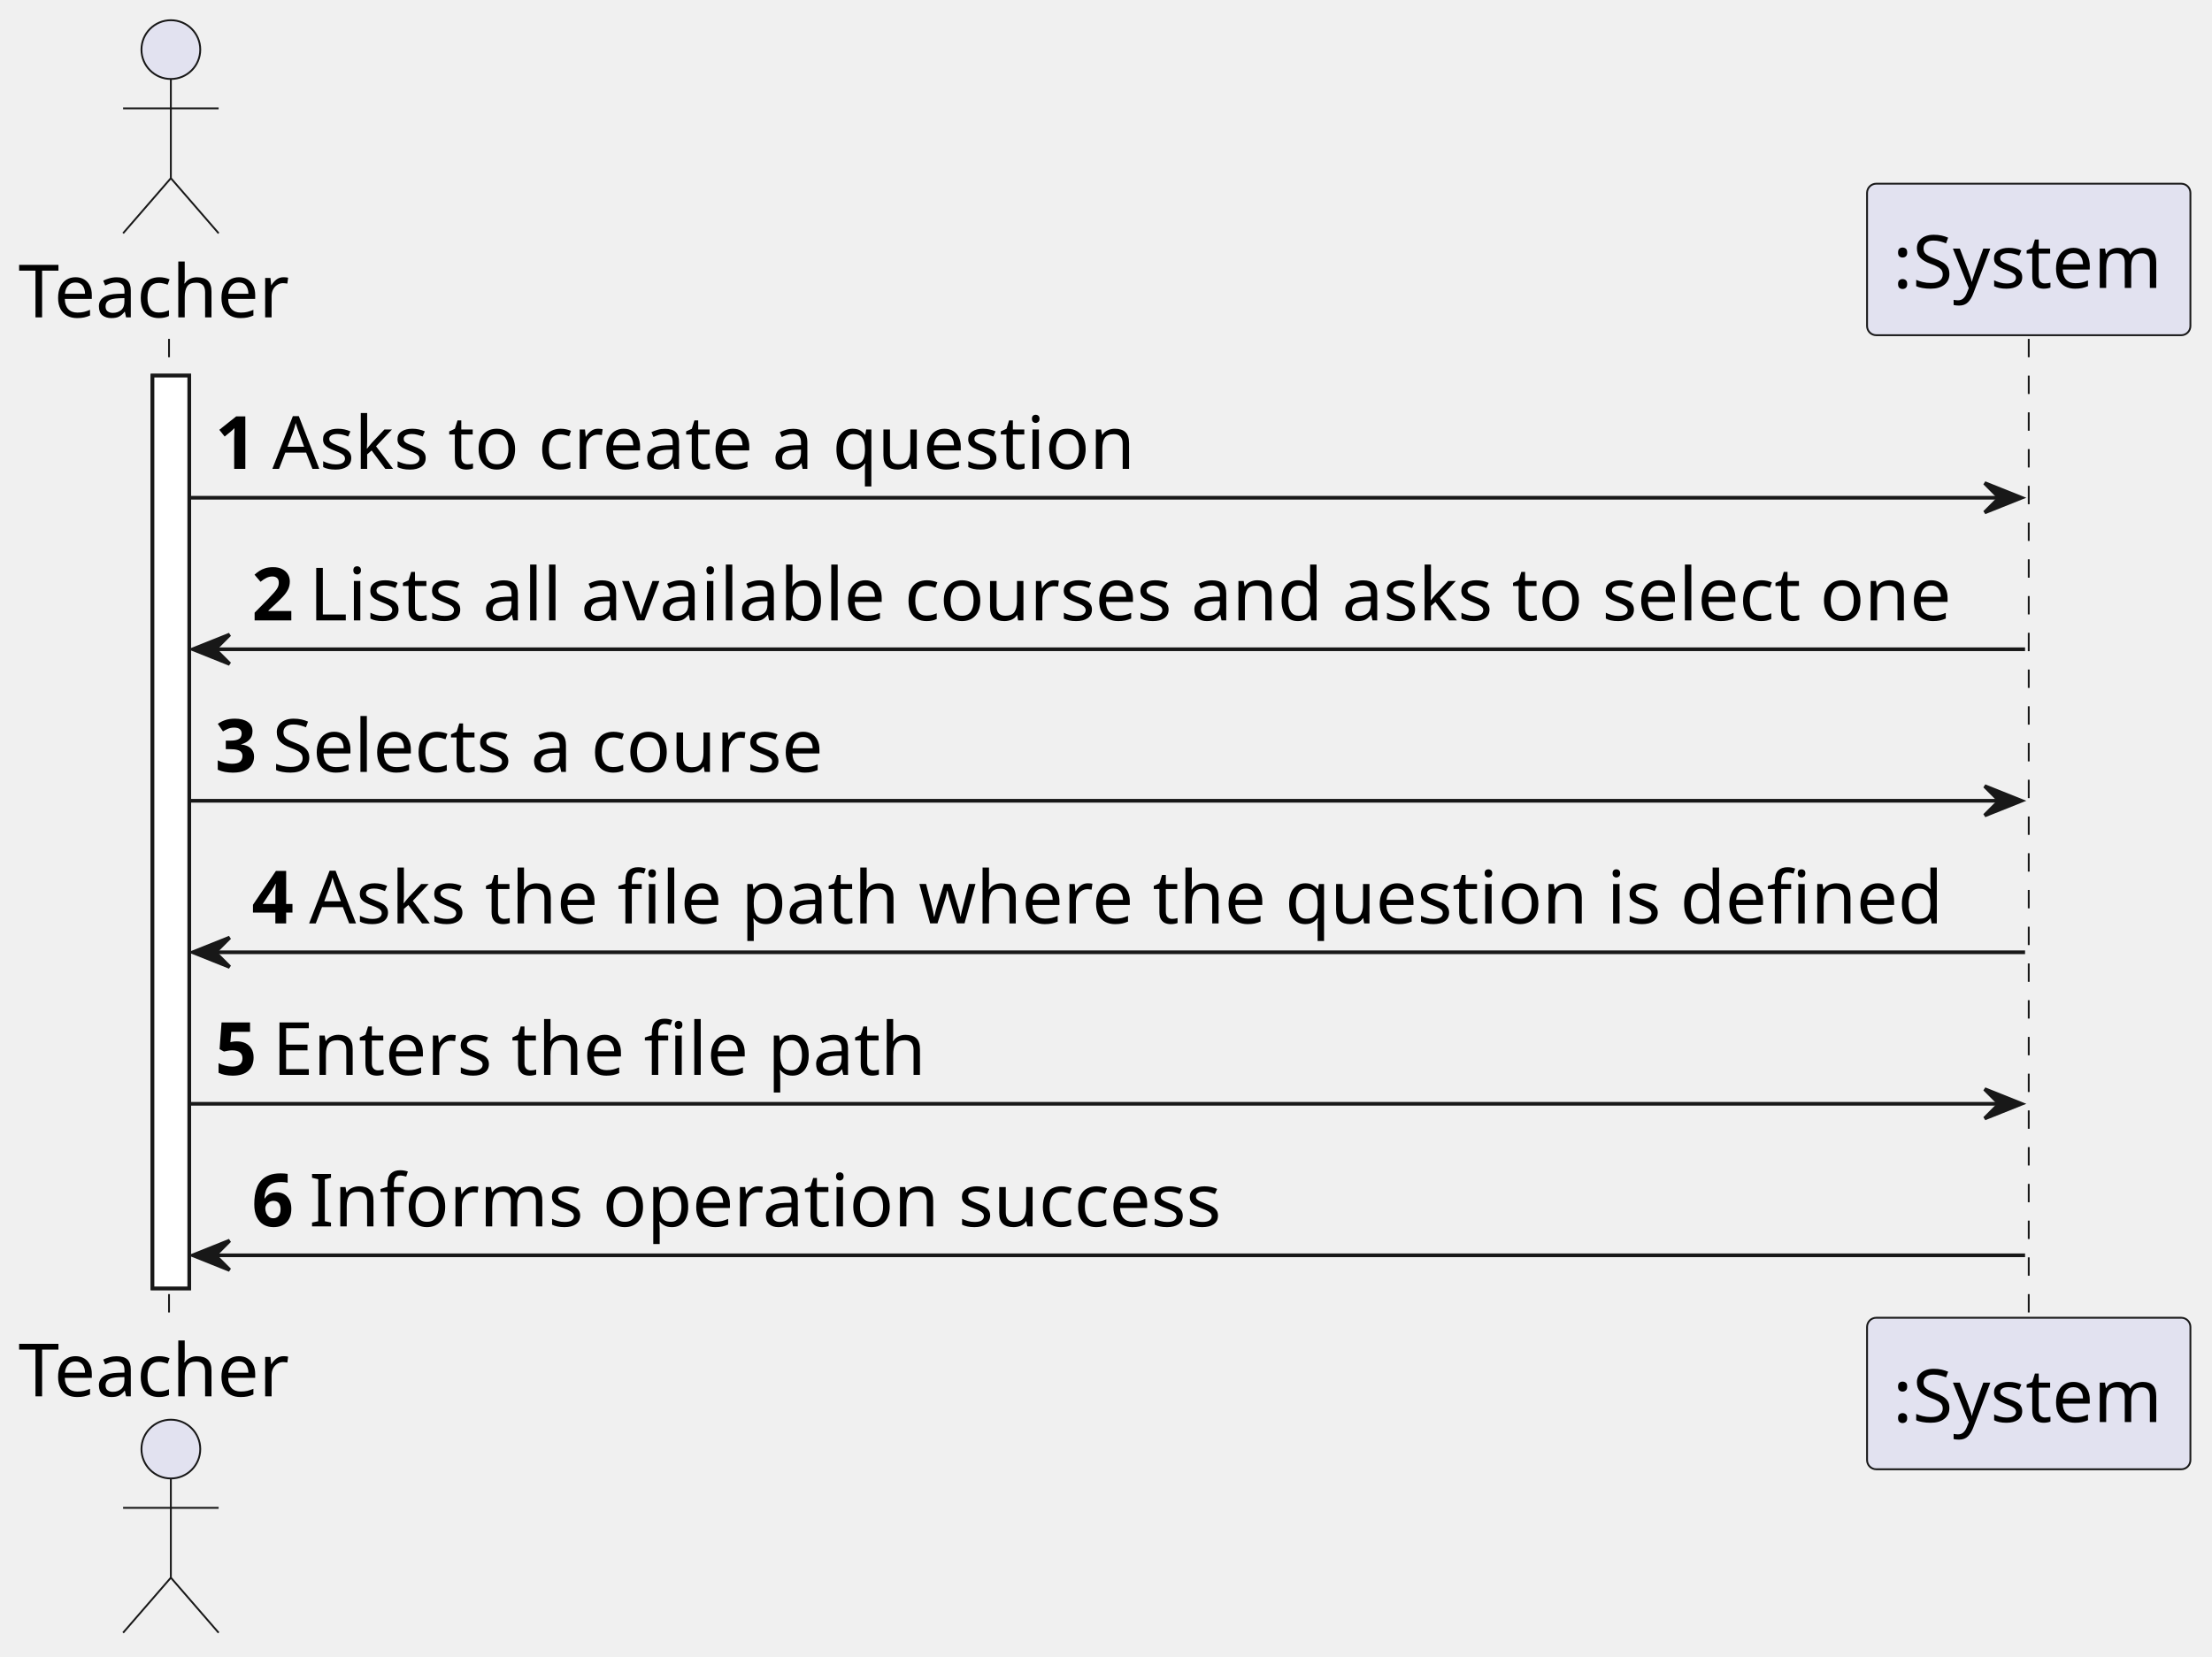
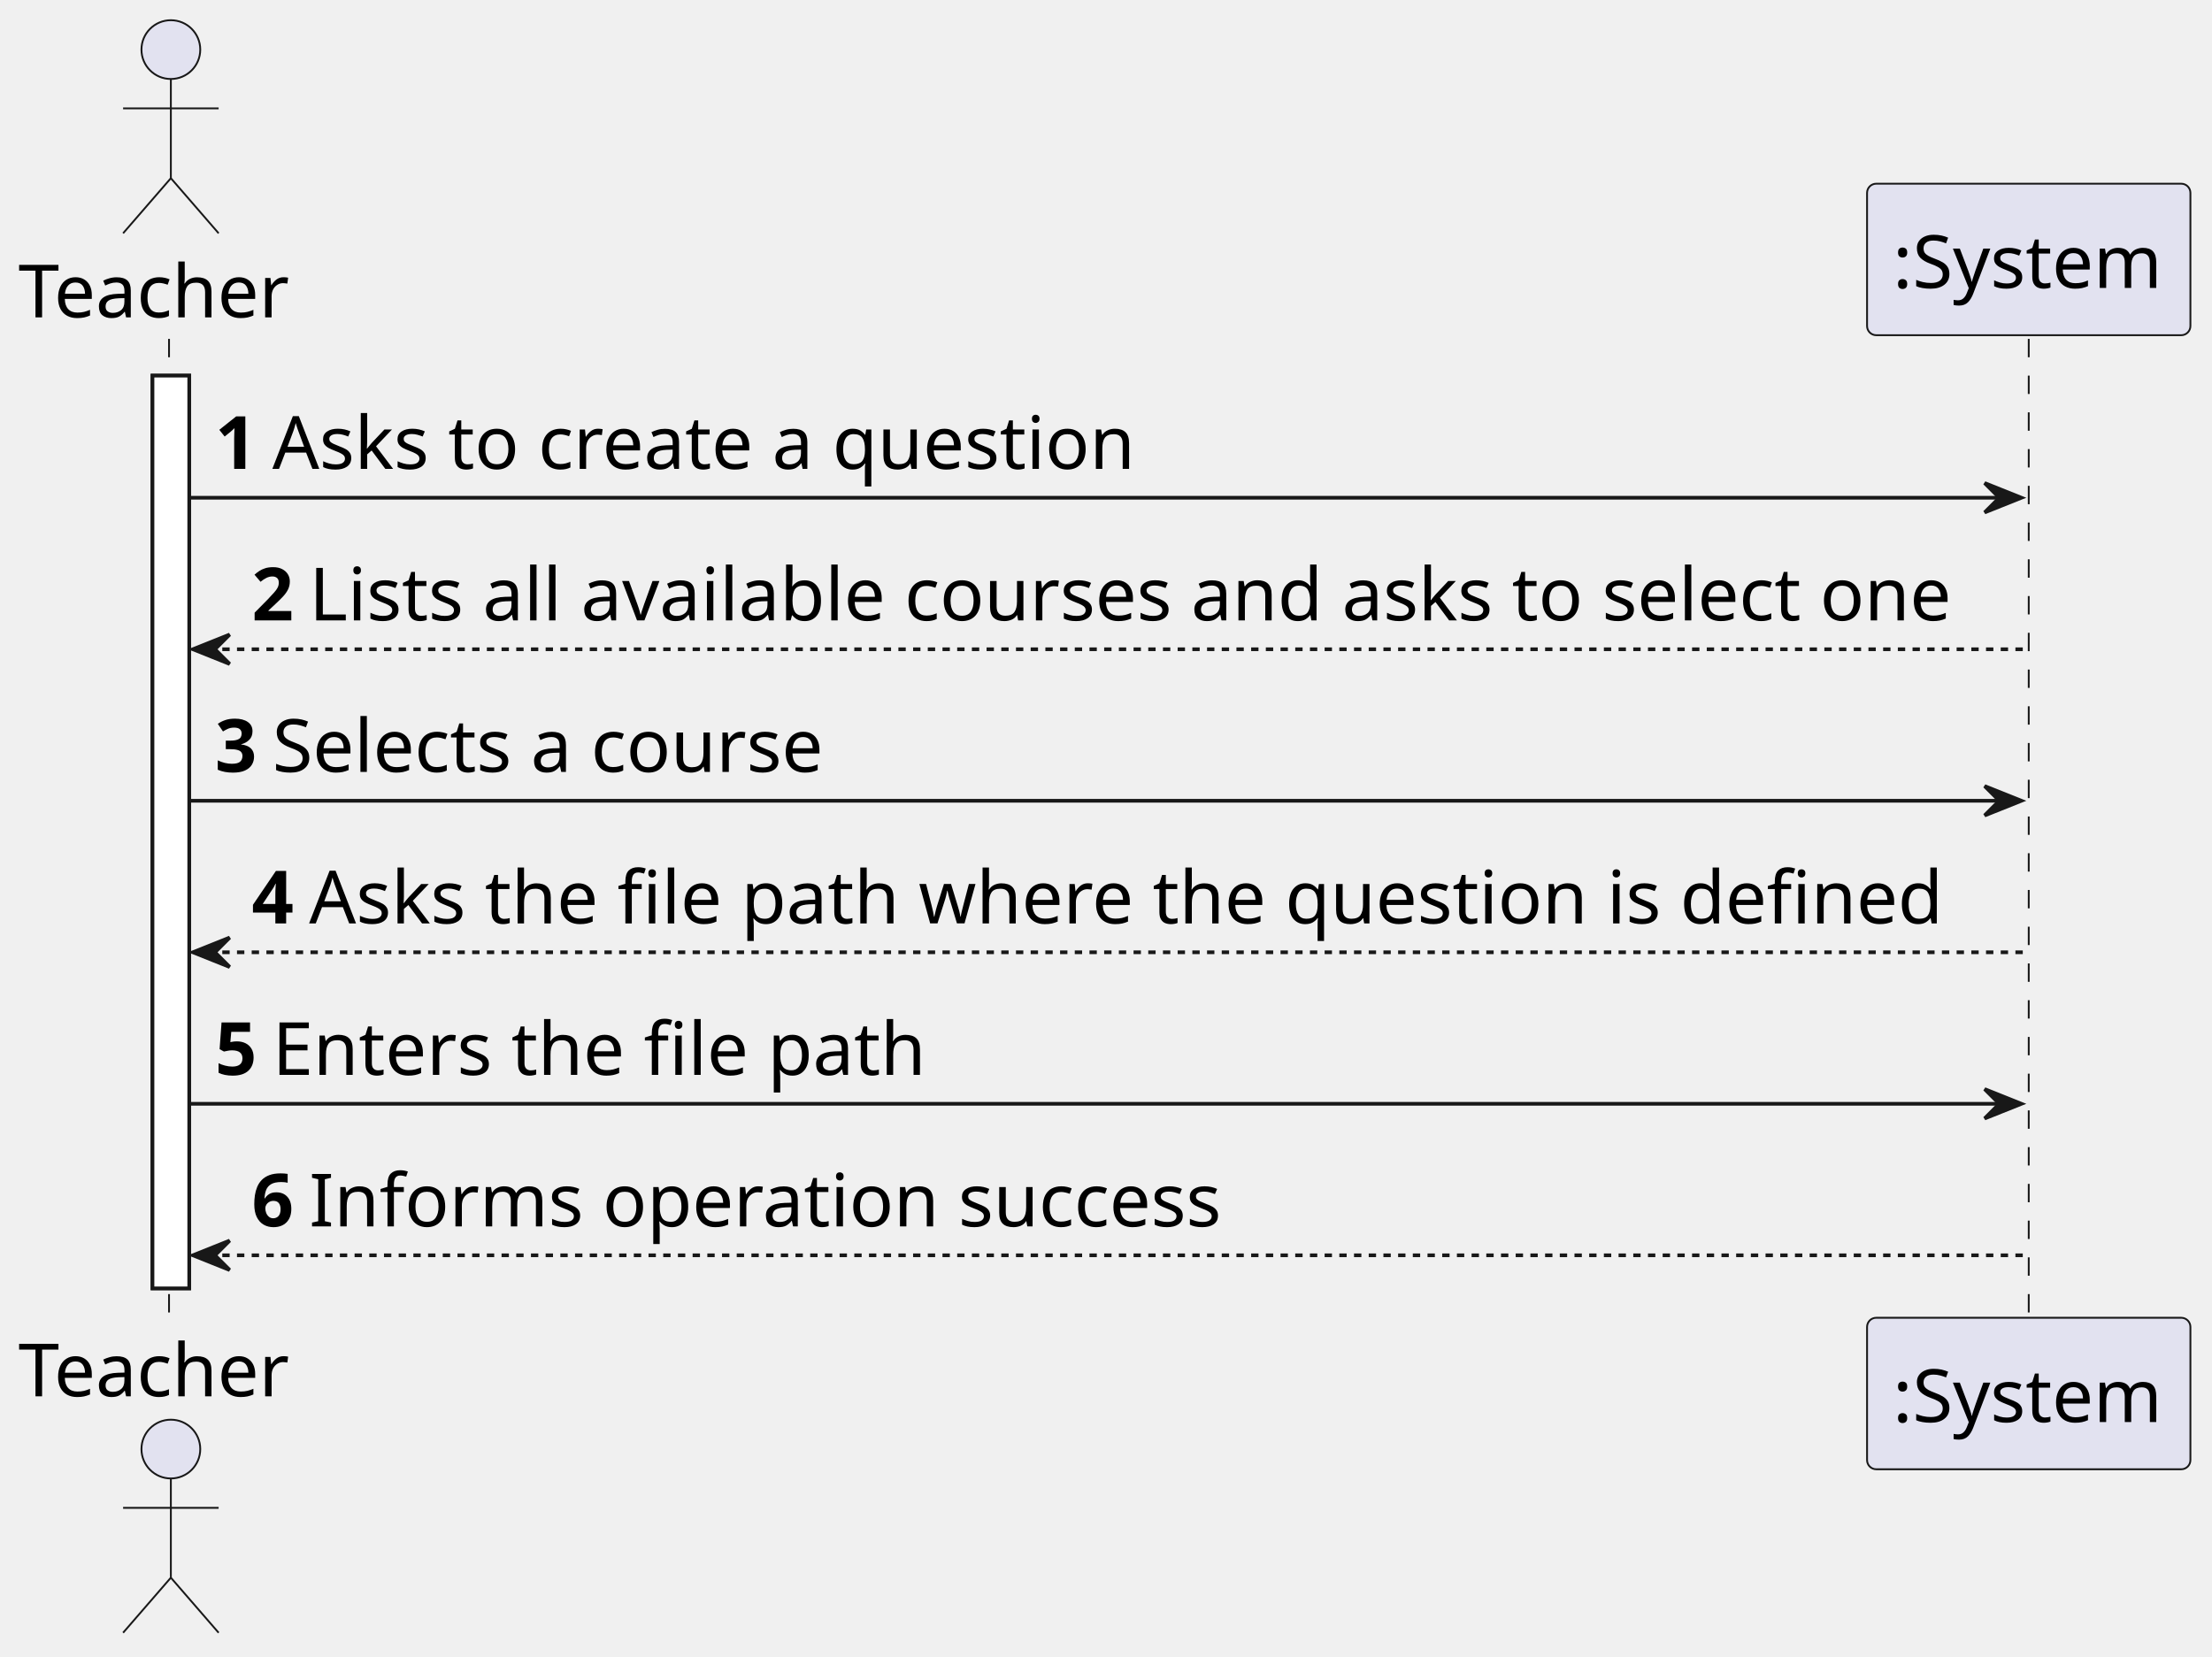
<svg xmlns="http://www.w3.org/2000/svg" contentStyleType="text/css" height="451px" preserveAspectRatio="none" style="width:602px;height:451px;background:#FFFFFF;" version="1.1" viewBox="0 0 602 451" width="602px" zoomAndPan="magnify">
  <defs />
  <g>
    <rect fill="#FFFFFF" height="248.44" style="stroke:#181818;stroke-width:1.0;" width="10" x="41.5" y="102.24" />
    <line style="stroke:#181818;stroke-width:0.5;stroke-dasharray:5.0,5.0;" x1="46" x2="46" y1="92.24" y2="359.68" />
    <line style="stroke:#181818;stroke-width:0.5;stroke-dasharray:5.0,5.0;" x1="552.125" x2="552.125" y1="92.24" y2="359.68" />
    <text fill="#000000" font-family="sans-serif" font-size="20" lengthAdjust="spacing" textLength="77" x="5" y="86.38">Teacher</text>
    <ellipse cx="46.5" cy="13.5" fill="#E2E2F0" rx="8" ry="8" style="stroke:#181818;stroke-width:0.5;" />
    <path d="M46.5,21.5 L46.5,48.5 M33.5,29.5 L59.5,29.5 M46.5,48.5 L33.5,63.5 M46.5,48.5 L59.5,63.5 " fill="none" style="stroke:#181818;stroke-width:0.5;" />
    <text fill="#000000" font-family="sans-serif" font-size="20" lengthAdjust="spacing" textLength="77" x="5" y="380.06">Teacher</text>
    <ellipse cx="46.5" cy="394.42" fill="#E2E2F0" rx="8" ry="8" style="stroke:#181818;stroke-width:0.5;" />
    <path d="M46.5,402.42 L46.5,429.42 M33.5,410.42 L59.5,410.42 M46.5,429.42 L33.5,444.42 M46.5,429.42 L59.5,444.42 " fill="none" style="stroke:#181818;stroke-width:0.5;" />
    <rect fill="#E2E2F0" height="41.24" rx="2.5" ry="2.5" style="stroke:#181818;stroke-width:0.5;" width="88" x="508.125" y="50" />
    <text fill="#000000" font-family="sans-serif" font-size="20" lengthAdjust="spacing" textLength="74" x="515.125" y="78.38">:System</text>
    <rect fill="#E2E2F0" height="41.24" rx="2.5" ry="2.5" style="stroke:#181818;stroke-width:0.5;" width="88" x="508.125" y="358.68" />
    <text fill="#000000" font-family="sans-serif" font-size="20" lengthAdjust="spacing" textLength="74" x="515.125" y="387.06">:System</text>
    <rect fill="#FFFFFF" height="248.44" style="stroke:#181818;stroke-width:1.0;" width="10" x="41.5" y="102.24" />
    <polygon fill="#181818" points="540.125,131.48,550.125,135.48,540.125,139.48,544.125,135.48" style="stroke:#181818;stroke-width:1.0;" />
    <line style="stroke:#181818;stroke-width:1.0;" x1="51.5" x2="546.125" y1="135.48" y2="135.48" />
    <text fill="#000000" font-family="sans-serif" font-size="20" font-weight="bold" lengthAdjust="spacing" textLength="11.625" x="58.5" y="127.62">1</text>
    <text fill="#000000" font-family="sans-serif" font-size="20" lengthAdjust="spacing" textLength="240" x="74.125" y="127.62">Asks to create a question</text>
    <polygon fill="#181818" points="62.5,172.72,52.5,176.72,62.5,180.72,58.5,176.72" style="stroke:#181818;stroke-width:1.0;" />
-     <line style="stroke:#181818;stroke-width:1.0;" x1="56.5" x2="551.125" y1="176.72" y2="176.72" />
+     <line style="stroke:#181818;stroke-width:1.0;stroke-dasharray:2.0,2.0;" x1="56.5" x2="551.125" y1="176.72" y2="176.72" />
    <text fill="#000000" font-family="sans-serif" font-size="20" font-weight="bold" lengthAdjust="spacing" textLength="11.625" x="68.5" y="168.86">2</text>
    <text fill="#000000" font-family="sans-serif" font-size="20" lengthAdjust="spacing" textLength="457" x="84.125" y="168.86">Lists all available courses and asks to select one</text>
    <polygon fill="#181818" points="540.125,213.96,550.125,217.96,540.125,221.96,544.125,217.96" style="stroke:#181818;stroke-width:1.0;" />
    <line style="stroke:#181818;stroke-width:1.0;" x1="51.5" x2="546.125" y1="217.96" y2="217.96" />
    <text fill="#000000" font-family="sans-serif" font-size="20" font-weight="bold" lengthAdjust="spacing" textLength="11.625" x="58.5" y="210.1">3</text>
    <text fill="#000000" font-family="sans-serif" font-size="20" lengthAdjust="spacing" textLength="151" x="74.125" y="210.1">Selects a course</text>
    <polygon fill="#181818" points="62.5,255.2,52.5,259.2,62.5,263.2,58.5,259.2" style="stroke:#181818;stroke-width:1.0;" />
-     <line style="stroke:#181818;stroke-width:1.0;" x1="56.5" x2="551.125" y1="259.2" y2="259.2" />
+     <line style="stroke:#181818;stroke-width:1.0;stroke-dasharray:2.0,2.0;" x1="56.5" x2="551.125" y1="259.2" y2="259.2" />
    <text fill="#000000" font-family="sans-serif" font-size="20" font-weight="bold" lengthAdjust="spacing" textLength="11.625" x="68.5" y="251.34">4</text>
    <text fill="#000000" font-family="sans-serif" font-size="20" lengthAdjust="spacing" textLength="461" x="84.125" y="251.34">Asks the file path where the question is defined</text>
    <polygon fill="#181818" points="540.125,296.44,550.125,300.44,540.125,304.44,544.125,300.44" style="stroke:#181818;stroke-width:1.0;" />
    <line style="stroke:#181818;stroke-width:1.0;" x1="51.5" x2="546.125" y1="300.44" y2="300.44" />
    <text fill="#000000" font-family="sans-serif" font-size="20" font-weight="bold" lengthAdjust="spacing" textLength="11.625" x="58.5" y="292.58">5</text>
    <text fill="#000000" font-family="sans-serif" font-size="20" lengthAdjust="spacing" textLength="185" x="74.125" y="292.58">Enters the file path</text>
    <polygon fill="#181818" points="62.5,337.68,52.5,341.68,62.5,345.68,58.5,341.68" style="stroke:#181818;stroke-width:1.0;" />
-     <line style="stroke:#181818;stroke-width:1.0;" x1="56.5" x2="551.125" y1="341.68" y2="341.68" />
+     <line style="stroke:#181818;stroke-width:1.0;stroke-dasharray:2.0,2.0;" x1="56.5" x2="551.125" y1="341.68" y2="341.68" />
    <text fill="#000000" font-family="sans-serif" font-size="20" font-weight="bold" lengthAdjust="spacing" textLength="11.625" x="68.5" y="333.82">6</text>
    <text fill="#000000" font-family="sans-serif" font-size="20" lengthAdjust="spacing" textLength="255" x="84.125" y="333.82">Informs operation success</text>
  </g>
</svg>
